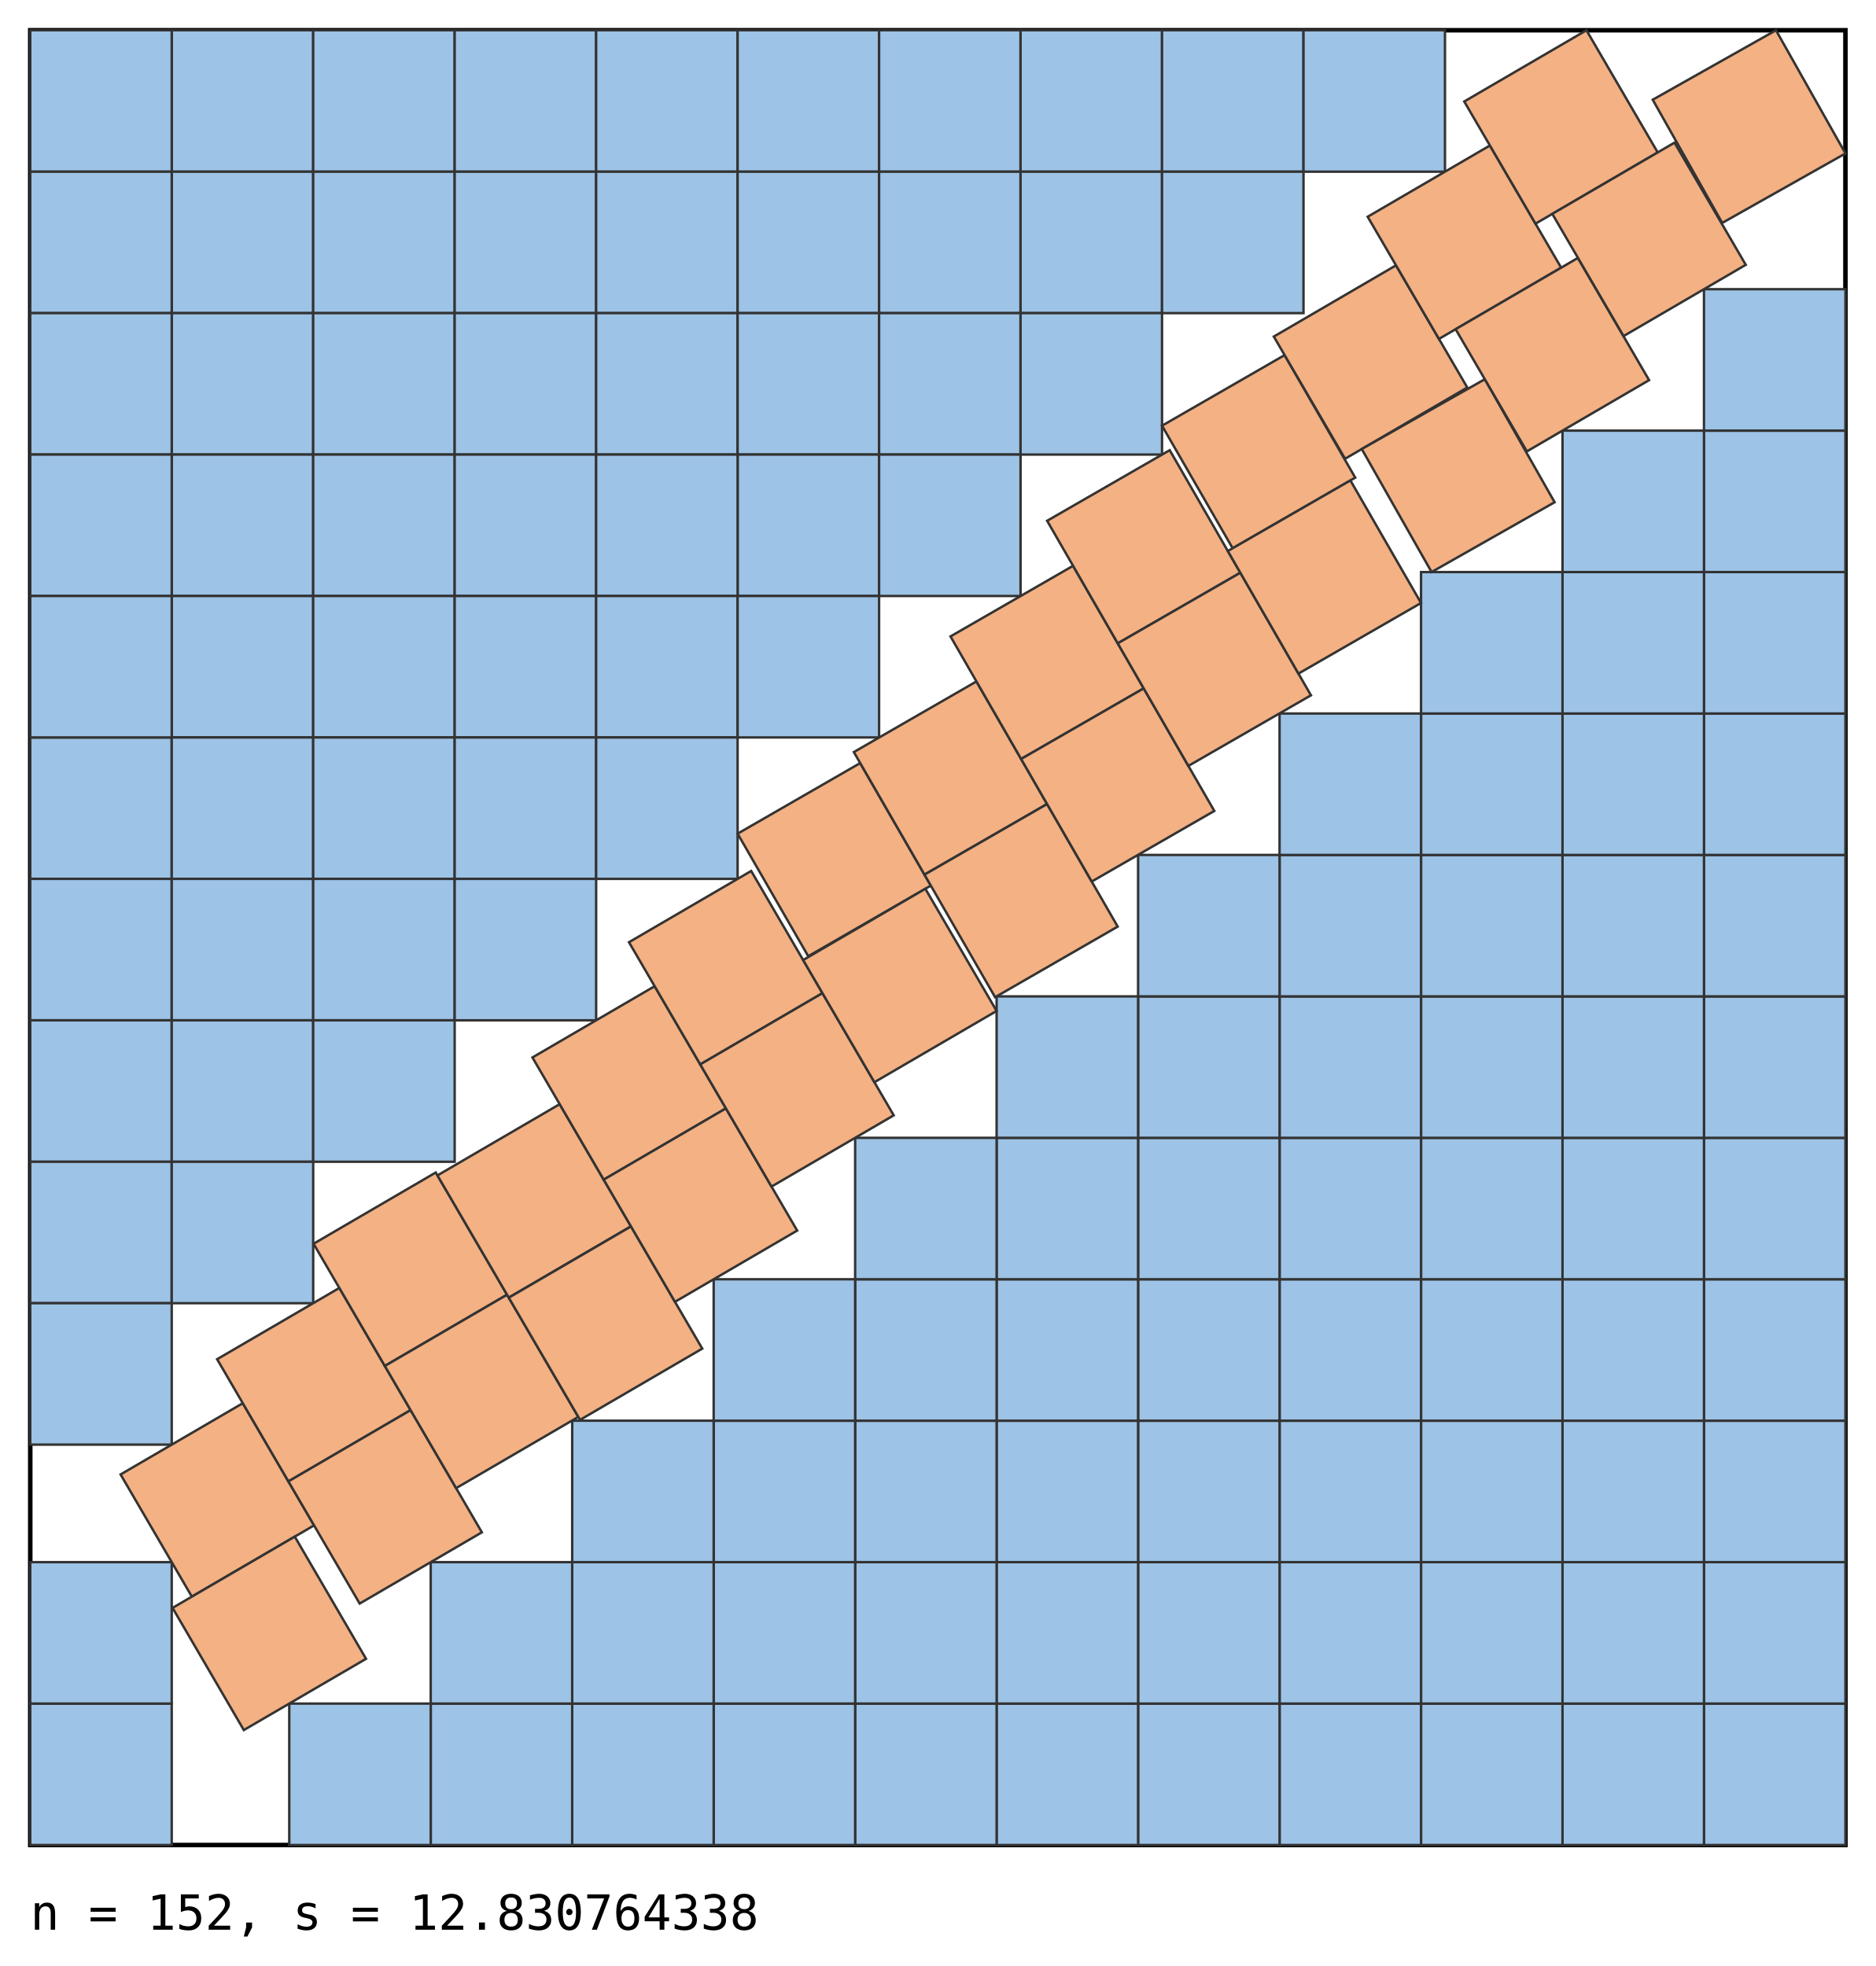
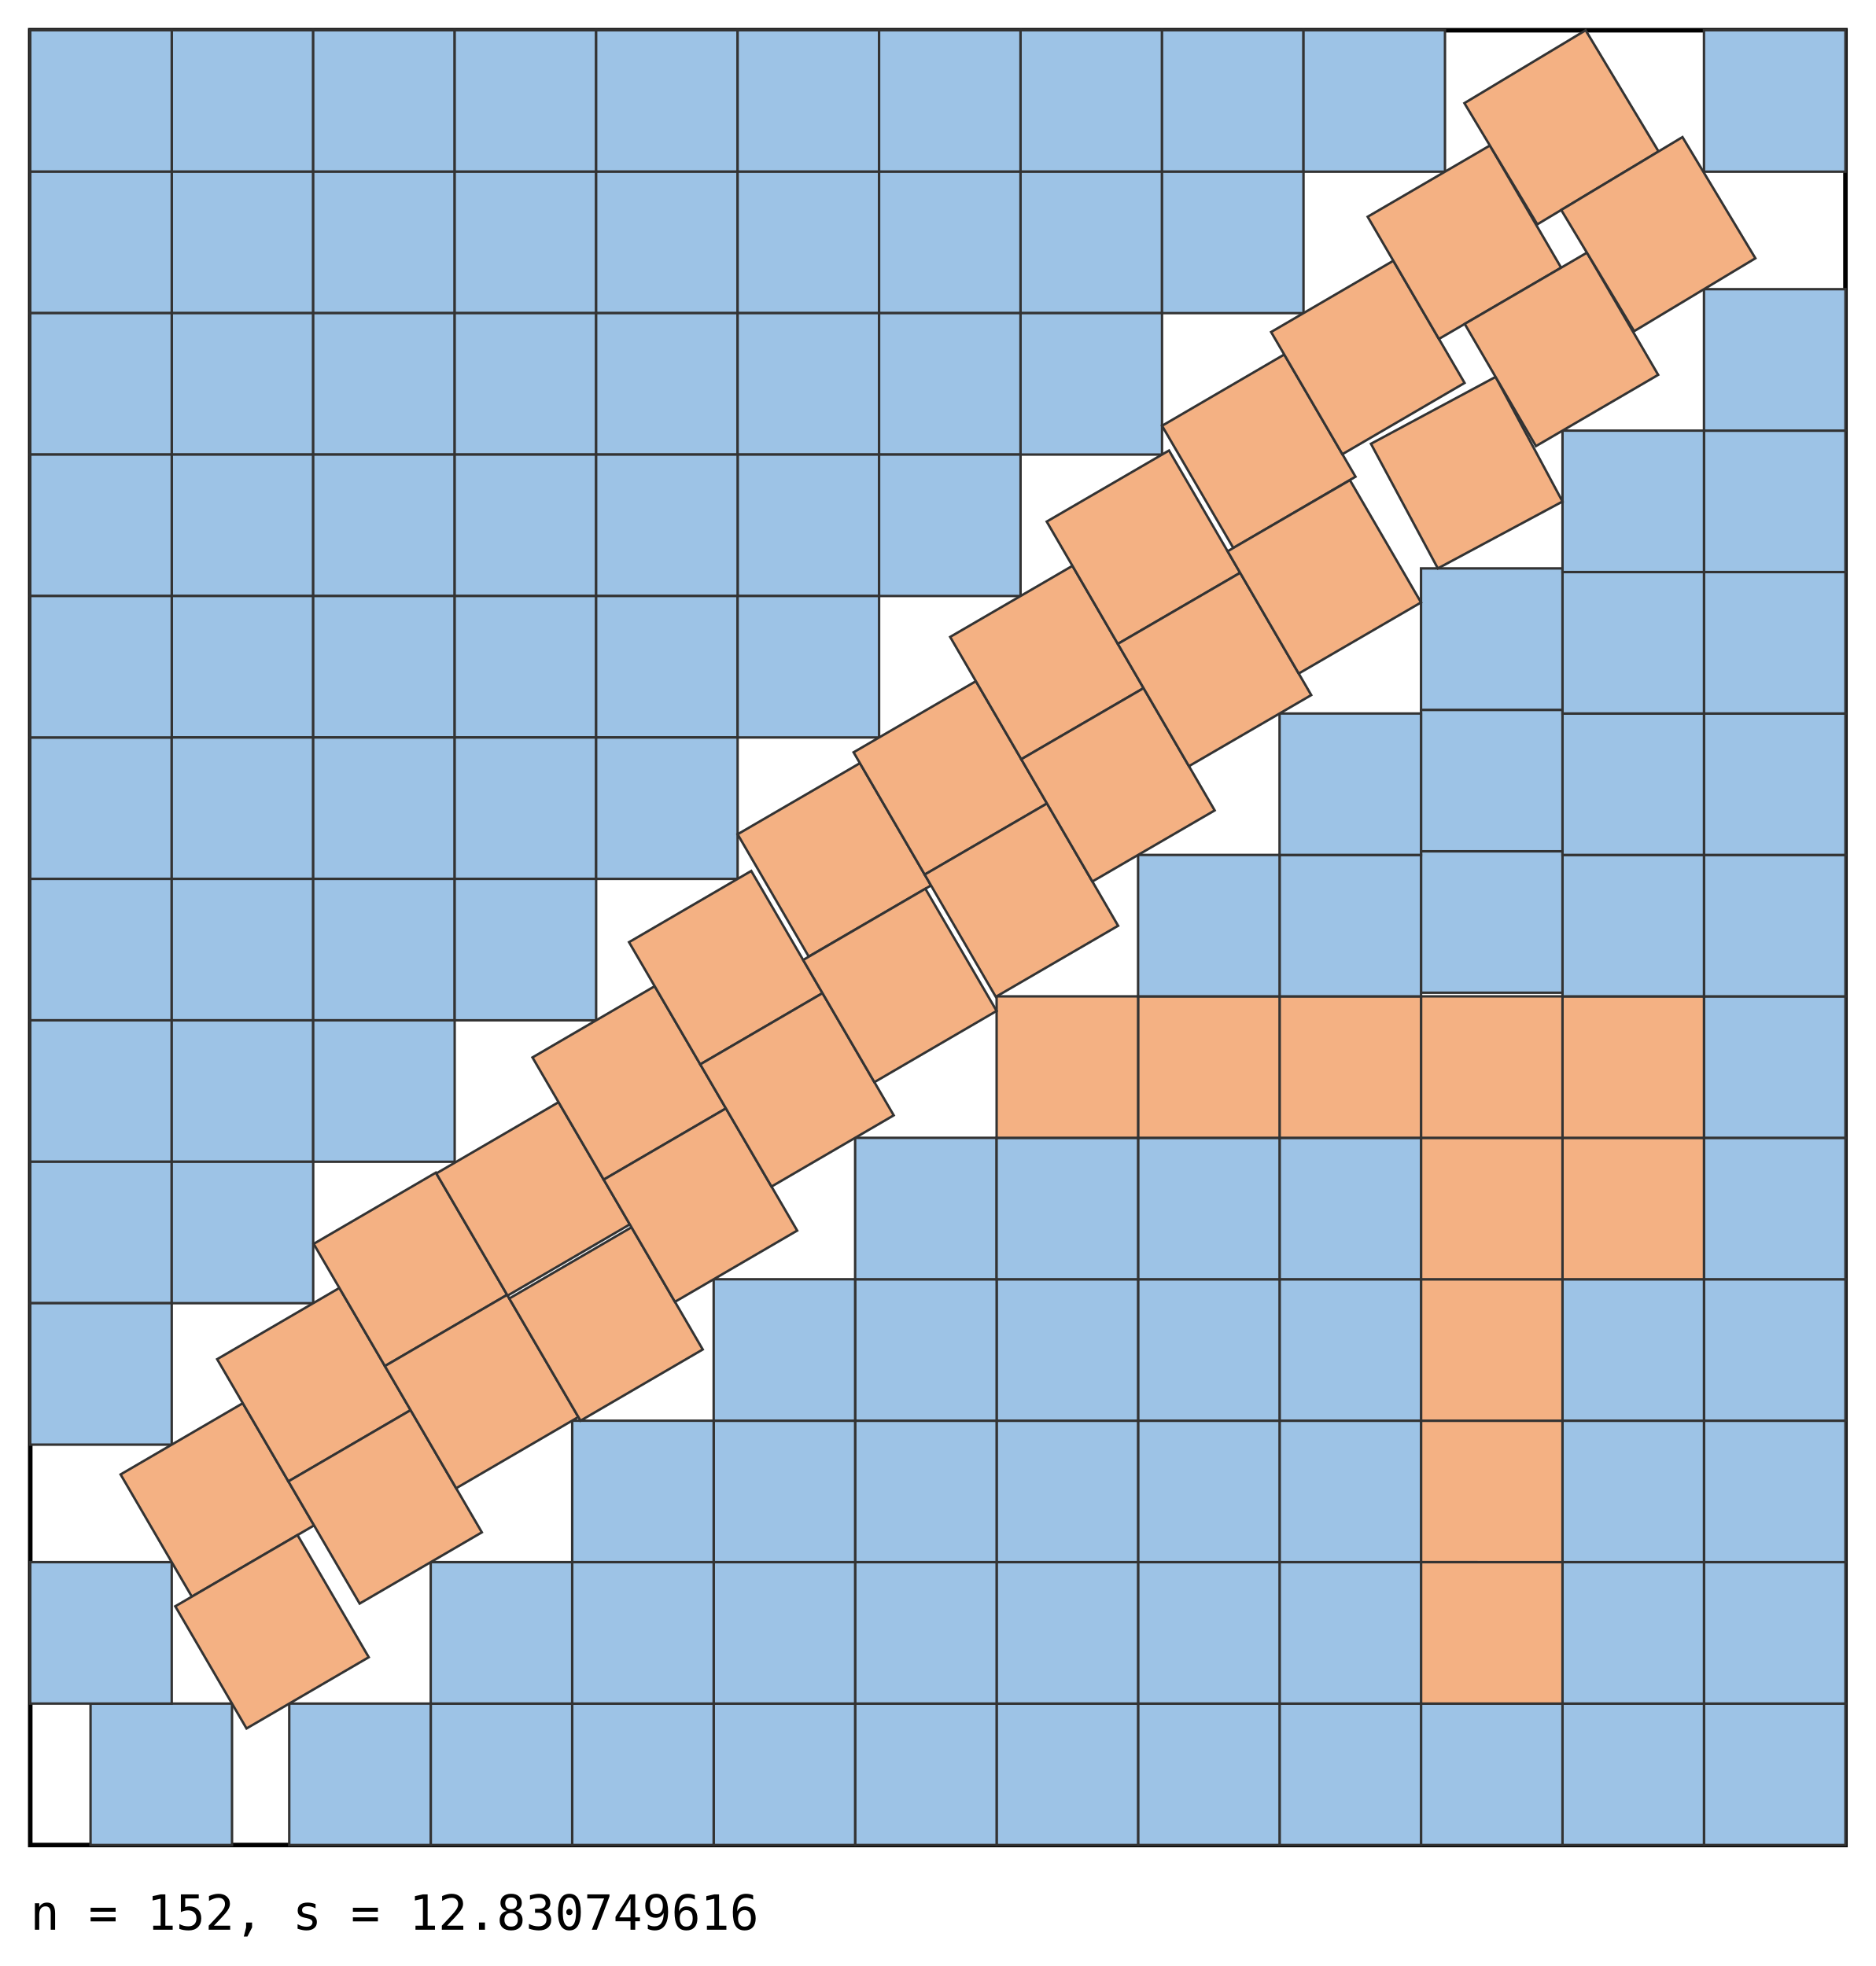
<svg xmlns="http://www.w3.org/2000/svg" width="620" height="650" viewBox="-10 -10 620 650">
  <rect x="0" y="0" width="600" height="600" fill="none" stroke="black" stroke-width="1.5" />
  <polygon points="0.000,280.576 46.763,280.576 46.763,233.813 0.000,233.813" fill="#9dc3e6" stroke="#333" stroke-width="0.8" />
  <polygon points="46.763,46.763 93.525,46.763 93.525,0.000 46.763,0.000" fill="#9dc3e6" stroke="#333" stroke-width="0.8" />
  <polygon points="93.525,46.763 140.288,46.763 140.288,0.000 93.525,0.000" fill="#9dc3e6" stroke="#333" stroke-width="0.8" />
-   <polygon points="140.288,46.763 187.050,46.763 187.050,0.000 140.288,0.000" fill="#9dc3e6" stroke="#333" stroke-width="0.8" />
-   <polygon points="187.050,46.763 233.813,46.763 233.813,0.000 187.050,0.000" fill="#9dc3e6" stroke="#333" stroke-width="0.8" />
+   <polygon points="140.288,46.763 187.051,46.763 187.051,0.000 140.288,0.000" fill="#9dc3e6" stroke="#333" stroke-width="0.8" />
+   <polygon points="187.051,46.763 233.813,46.763 233.813,0.000 187.051,0.000" fill="#9dc3e6" stroke="#333" stroke-width="0.8" />
  <polygon points="233.813,46.763 280.576,46.763 280.576,0.000 233.813,0.000" fill="#9dc3e6" stroke="#333" stroke-width="0.8" />
-   <polygon points="280.576,46.763 327.338,46.763 327.338,0.000 280.576,0.000" fill="#9dc3e6" stroke="#333" stroke-width="0.8" />
-   <polygon points="327.338,46.763 374.101,46.763 374.101,0.000 327.338,0.000" fill="#9dc3e6" stroke="#333" stroke-width="0.8" />
-   <polygon points="374.101,46.763 420.863,46.763 420.863,0.000 374.101,0.000" fill="#9dc3e6" stroke="#333" stroke-width="0.8" />
-   <polygon points="420.863,46.763 467.626,46.763 467.626,0.000 420.863,0.000" fill="#9dc3e6" stroke="#333" stroke-width="0.8" />
+   <polygon points="280.576,46.763 327.339,46.763 327.339,0.000 280.576,0.000" fill="#9dc3e6" stroke="#333" stroke-width="0.8" />
+   <polygon points="327.339,46.763 374.101,46.763 374.101,0.000 327.339,0.000" fill="#9dc3e6" stroke="#333" stroke-width="0.8" />
+   <polygon points="374.101,46.763 420.864,46.763 420.864,0.000 374.101,0.000" fill="#9dc3e6" stroke="#333" stroke-width="0.8" />
+   <polygon points="420.864,46.763 467.627,46.763 467.627,0.000 420.864,0.000" fill="#9dc3e6" stroke="#333" stroke-width="0.8" />
  <polygon points="0.000,46.763 46.763,46.763 46.763,0.000 0.000,0.000" fill="#9dc3e6" stroke="#333" stroke-width="0.8" />
  <polygon points="46.763,93.525 93.525,93.525 93.525,46.763 46.763,46.763" fill="#9dc3e6" stroke="#333" stroke-width="0.8" />
  <polygon points="93.525,93.525 140.288,93.525 140.288,46.763 93.525,46.763" fill="#9dc3e6" stroke="#333" stroke-width="0.8" />
-   <polygon points="140.288,93.525 187.050,93.525 187.050,46.763 140.288,46.763" fill="#9dc3e6" stroke="#333" stroke-width="0.8" />
-   <polygon points="187.050,93.525 233.813,93.525 233.813,46.763 187.050,46.763" fill="#9dc3e6" stroke="#333" stroke-width="0.8" />
+   <polygon points="140.288,93.525 187.051,93.525 187.051,46.763 140.288,46.763" fill="#9dc3e6" stroke="#333" stroke-width="0.8" />
+   <polygon points="187.051,93.525 233.813,93.525 233.813,46.763 187.051,46.763" fill="#9dc3e6" stroke="#333" stroke-width="0.8" />
  <polygon points="233.813,93.525 280.576,93.525 280.576,46.763 233.813,46.763" fill="#9dc3e6" stroke="#333" stroke-width="0.8" />
-   <polygon points="280.576,93.525 327.338,93.525 327.338,46.763 280.576,46.763" fill="#9dc3e6" stroke="#333" stroke-width="0.8" />
-   <polygon points="327.338,93.525 374.101,93.525 374.101,46.763 327.338,46.763" fill="#9dc3e6" stroke="#333" stroke-width="0.8" />
-   <polygon points="374.101,93.525 420.863,93.525 420.863,46.763 374.101,46.763" fill="#9dc3e6" stroke="#333" stroke-width="0.8" />
+   <polygon points="280.576,93.525 327.339,93.525 327.339,46.763 280.576,46.763" fill="#9dc3e6" stroke="#333" stroke-width="0.8" />
+   <polygon points="327.339,93.525 374.101,93.525 374.101,46.763 327.339,46.763" fill="#9dc3e6" stroke="#333" stroke-width="0.8" />
+   <polygon points="374.101,93.525 420.864,93.525 420.864,46.763 374.101,46.763" fill="#9dc3e6" stroke="#333" stroke-width="0.8" />
  <polygon points="0.000,93.525 46.763,93.525 46.763,46.763 0.000,46.763" fill="#9dc3e6" stroke="#333" stroke-width="0.8" />
  <polygon points="46.763,140.288 93.525,140.288 93.525,93.525 46.763,93.525" fill="#9dc3e6" stroke="#333" stroke-width="0.8" />
  <polygon points="93.525,140.288 140.288,140.288 140.288,93.525 93.525,93.525" fill="#9dc3e6" stroke="#333" stroke-width="0.8" />
-   <polygon points="140.288,140.288 187.050,140.288 187.050,93.525 140.288,93.525" fill="#9dc3e6" stroke="#333" stroke-width="0.8" />
-   <polygon points="187.050,140.288 233.813,140.288 233.813,93.525 187.050,93.525" fill="#9dc3e6" stroke="#333" stroke-width="0.8" />
+   <polygon points="140.288,140.288 187.051,140.288 187.051,93.525 140.288,93.525" fill="#9dc3e6" stroke="#333" stroke-width="0.8" />
+   <polygon points="187.051,140.288 233.813,140.288 233.813,93.525 187.051,93.525" fill="#9dc3e6" stroke="#333" stroke-width="0.8" />
  <polygon points="233.813,140.288 280.576,140.288 280.576,93.525 233.813,93.525" fill="#9dc3e6" stroke="#333" stroke-width="0.8" />
-   <polygon points="280.576,140.288 327.338,140.288 327.338,93.525 280.576,93.525" fill="#9dc3e6" stroke="#333" stroke-width="0.8" />
-   <polygon points="327.338,140.288 374.101,140.288 374.101,93.525 327.338,93.525" fill="#9dc3e6" stroke="#333" stroke-width="0.8" />
-   <polygon points="233.813,187.050 280.576,187.050 280.576,140.288 233.813,140.288" fill="#9dc3e6" stroke="#333" stroke-width="0.8" />
+   <polygon points="280.576,140.288 327.339,140.288 327.339,93.525 280.576,93.525" fill="#9dc3e6" stroke="#333" stroke-width="0.8" />
+   <polygon points="327.339,140.288 374.101,140.288 374.101,93.525 327.339,93.525" fill="#9dc3e6" stroke="#333" stroke-width="0.8" />
+   <polygon points="233.813,187.051 280.576,187.051 280.576,140.288 233.813,140.288" fill="#9dc3e6" stroke="#333" stroke-width="0.8" />
  <polygon points="0.000,140.288 46.763,140.288 46.763,93.525 0.000,93.525" fill="#9dc3e6" stroke="#333" stroke-width="0.8" />
-   <polygon points="46.763,187.050 93.525,187.050 93.525,140.288 46.763,140.288" fill="#9dc3e6" stroke="#333" stroke-width="0.8" />
-   <polygon points="93.525,187.050 140.288,187.050 140.288,140.288 93.525,140.288" fill="#9dc3e6" stroke="#333" stroke-width="0.8" />
-   <polygon points="140.288,187.050 187.050,187.050 187.050,140.288 140.288,140.288" fill="#9dc3e6" stroke="#333" stroke-width="0.8" />
-   <polygon points="187.050,187.050 233.813,187.050 233.813,140.288 187.050,140.288" fill="#9dc3e6" stroke="#333" stroke-width="0.8" />
-   <polygon points="280.576,187.050 327.338,187.050 327.338,140.288 280.576,140.288" fill="#9dc3e6" stroke="#333" stroke-width="0.8" />
-   <polygon points="0.000,187.050 46.763,187.050 46.763,140.288 0.000,140.288" fill="#9dc3e6" stroke="#333" stroke-width="0.8" />
-   <polygon points="46.763,233.813 93.525,233.813 93.525,187.050 46.763,187.050" fill="#9dc3e6" stroke="#333" stroke-width="0.8" />
-   <polygon points="93.525,233.813 140.288,233.813 140.288,187.050 93.525,187.050" fill="#9dc3e6" stroke="#333" stroke-width="0.8" />
-   <polygon points="140.288,233.813 187.050,233.813 187.050,187.050 140.288,187.050" fill="#9dc3e6" stroke="#333" stroke-width="0.8" />
-   <polygon points="187.050,233.813 233.813,233.813 233.813,187.050 187.050,187.050" fill="#9dc3e6" stroke="#333" stroke-width="0.8" />
-   <polygon points="233.813,233.813 280.576,233.813 280.576,187.050 233.813,187.050" fill="#9dc3e6" stroke="#333" stroke-width="0.8" />
-   <polygon points="0.000,233.813 46.763,233.813 46.763,187.050 0.000,187.050" fill="#9dc3e6" stroke="#333" stroke-width="0.8" />
+   <polygon points="46.763,187.051 93.525,187.051 93.525,140.288 46.763,140.288" fill="#9dc3e6" stroke="#333" stroke-width="0.8" />
+   <polygon points="93.525,187.051 140.288,187.051 140.288,140.288 93.525,140.288" fill="#9dc3e6" stroke="#333" stroke-width="0.8" />
+   <polygon points="140.288,187.051 187.051,187.051 187.051,140.288 140.288,140.288" fill="#9dc3e6" stroke="#333" stroke-width="0.8" />
+   <polygon points="187.051,187.051 233.813,187.051 233.813,140.288 187.051,140.288" fill="#9dc3e6" stroke="#333" stroke-width="0.8" />
+   <polygon points="280.576,187.051 327.339,187.051 327.339,140.288 280.576,140.288" fill="#9dc3e6" stroke="#333" stroke-width="0.8" />
+   <polygon points="0.000,187.051 46.763,187.051 46.763,140.288 0.000,140.288" fill="#9dc3e6" stroke="#333" stroke-width="0.8" />
+   <polygon points="46.763,233.813 93.525,233.813 93.525,187.051 46.763,187.051" fill="#9dc3e6" stroke="#333" stroke-width="0.8" />
+   <polygon points="93.525,233.813 140.288,233.813 140.288,187.051 93.525,187.051" fill="#9dc3e6" stroke="#333" stroke-width="0.8" />
+   <polygon points="140.288,233.813 187.051,233.813 187.051,187.051 140.288,187.051" fill="#9dc3e6" stroke="#333" stroke-width="0.8" />
+   <polygon points="187.051,233.813 233.813,233.813 233.813,187.051 187.051,187.051" fill="#9dc3e6" stroke="#333" stroke-width="0.8" />
+   <polygon points="233.813,233.813 280.576,233.813 280.576,187.051 233.813,187.051" fill="#9dc3e6" stroke="#333" stroke-width="0.8" />
+   <polygon points="0.000,233.813 46.763,233.813 46.763,187.051 0.000,187.051" fill="#9dc3e6" stroke="#333" stroke-width="0.8" />
  <polygon points="46.763,280.576 93.525,280.576 93.525,233.813 46.763,233.813" fill="#9dc3e6" stroke="#333" stroke-width="0.8" />
  <polygon points="93.525,280.576 140.288,280.576 140.288,233.813 93.525,233.813" fill="#9dc3e6" stroke="#333" stroke-width="0.8" />
-   <polygon points="140.288,280.576 187.050,280.576 187.050,233.813 140.288,233.813" fill="#9dc3e6" stroke="#333" stroke-width="0.8" />
-   <polygon points="187.050,280.576 233.813,280.576 233.813,233.813 187.050,233.813" fill="#9dc3e6" stroke="#333" stroke-width="0.8" />
-   <polygon points="0.000,327.338 46.763,327.338 46.763,280.576 0.000,280.576" fill="#9dc3e6" stroke="#333" stroke-width="0.8" />
-   <polygon points="46.763,327.338 93.525,327.338 93.525,280.576 46.763,280.576" fill="#9dc3e6" stroke="#333" stroke-width="0.8" />
-   <polygon points="93.525,327.338 140.288,327.338 140.288,280.576 93.525,280.576" fill="#9dc3e6" stroke="#333" stroke-width="0.8" />
-   <polygon points="140.288,327.338 187.050,327.338 187.050,280.576 140.288,280.576" fill="#9dc3e6" stroke="#333" stroke-width="0.8" />
-   <polygon points="0.000,374.101 46.763,374.101 46.763,327.338 0.000,327.338" fill="#9dc3e6" stroke="#333" stroke-width="0.8" />
-   <polygon points="46.763,374.101 93.525,374.101 93.525,327.338 46.763,327.338" fill="#9dc3e6" stroke="#333" stroke-width="0.8" />
-   <polygon points="93.525,374.101 140.288,374.101 140.288,327.338 93.525,327.338" fill="#9dc3e6" stroke="#333" stroke-width="0.8" />
-   <polygon points="0.000,420.863 46.763,420.863 46.763,374.101 0.000,374.101" fill="#9dc3e6" stroke="#333" stroke-width="0.8" />
-   <polygon points="46.763,420.863 93.525,420.863 93.525,374.101 46.763,374.101" fill="#9dc3e6" stroke="#333" stroke-width="0.8" />
-   <polygon points="0.000,467.626 46.763,467.626 46.763,420.863 0.000,420.863" fill="#9dc3e6" stroke="#333" stroke-width="0.8" />
+   <polygon points="140.288,280.576 187.051,280.576 187.051,233.813 140.288,233.813" fill="#9dc3e6" stroke="#333" stroke-width="0.8" />
+   <polygon points="187.051,280.576 233.813,280.576 233.813,233.813 187.051,233.813" fill="#9dc3e6" stroke="#333" stroke-width="0.8" />
+   <polygon points="0.000,327.339 46.763,327.339 46.763,280.576 0.000,280.576" fill="#9dc3e6" stroke="#333" stroke-width="0.8" />
+   <polygon points="46.763,327.339 93.525,327.339 93.525,280.576 46.763,280.576" fill="#9dc3e6" stroke="#333" stroke-width="0.8" />
+   <polygon points="93.525,327.339 140.288,327.339 140.288,280.576 93.525,280.576" fill="#9dc3e6" stroke="#333" stroke-width="0.8" />
+   <polygon points="140.288,327.339 187.051,327.339 187.051,280.576 140.288,280.576" fill="#9dc3e6" stroke="#333" stroke-width="0.8" />
+   <polygon points="0.000,374.101 46.763,374.101 46.763,327.339 0.000,327.339" fill="#9dc3e6" stroke="#333" stroke-width="0.8" />
+   <polygon points="46.763,374.101 93.525,374.101 93.525,327.339 46.763,327.339" fill="#9dc3e6" stroke="#333" stroke-width="0.8" />
+   <polygon points="93.525,374.101 140.288,374.101 140.288,327.339 93.525,327.339" fill="#9dc3e6" stroke="#333" stroke-width="0.8" />
+   <polygon points="0.000,420.864 46.763,420.864 46.763,374.101 0.000,374.101" fill="#9dc3e6" stroke="#333" stroke-width="0.8" />
+   <polygon points="46.763,420.864 93.525,420.864 93.525,374.101 46.763,374.101" fill="#9dc3e6" stroke="#333" stroke-width="0.8" />
+   <polygon points="0.000,467.627 46.763,467.627 46.763,420.864 0.000,420.864" fill="#9dc3e6" stroke="#333" stroke-width="0.8" />
  <polygon points="553.237,600.000 600.000,600.000 600.000,553.237 553.237,553.237" fill="#9dc3e6" stroke="#333" stroke-width="0.8" />
  <polygon points="506.475,600.000 553.237,600.000 553.237,553.237 506.475,553.237" fill="#9dc3e6" stroke="#333" stroke-width="0.8" />
-   <polygon points="459.712,600.000 506.475,600.000 506.475,553.237 459.712,553.237" fill="#9dc3e6" stroke="#333" stroke-width="0.8" />
-   <polygon points="412.950,600.000 459.712,600.000 459.712,553.237 412.950,553.237" fill="#9dc3e6" stroke="#333" stroke-width="0.8" />
-   <polygon points="366.187,600.000 412.950,600.000 412.950,553.237 366.187,553.237" fill="#9dc3e6" stroke="#333" stroke-width="0.8" />
-   <polygon points="319.424,600.000 366.187,600.000 366.187,553.237 319.424,553.237" fill="#9dc3e6" stroke="#333" stroke-width="0.8" />
-   <polygon points="272.662,600.000 319.424,600.000 319.424,553.237 272.662,553.237" fill="#9dc3e6" stroke="#333" stroke-width="0.8" />
-   <polygon points="225.899,600.000 272.662,600.000 272.662,553.237 225.899,553.237" fill="#9dc3e6" stroke="#333" stroke-width="0.8" />
-   <polygon points="179.137,600.000 225.899,600.000 225.899,553.237 179.137,553.237" fill="#9dc3e6" stroke="#333" stroke-width="0.8" />
-   <polygon points="132.374,600.000 179.137,600.000 179.137,553.237 132.374,553.237" fill="#9dc3e6" stroke="#333" stroke-width="0.8" />
-   <polygon points="85.611,600.000 132.374,600.000 132.374,553.237 85.611,553.237" fill="#9dc3e6" stroke="#333" stroke-width="0.8" />
+   <polygon points="459.711,600.000 506.474,600.000 506.474,553.237 459.711,553.237" fill="#9dc3e6" stroke="#333" stroke-width="0.8" />
+   <polygon points="412.948,600.000 459.711,600.000 459.711,553.237 412.948,553.237" fill="#9dc3e6" stroke="#333" stroke-width="0.8" />
+   <polygon points="366.186,600.000 412.948,600.000 412.948,553.237 366.186,553.237" fill="#9dc3e6" stroke="#333" stroke-width="0.8" />
+   <polygon points="319.423,600.000 366.186,600.000 366.186,553.237 319.423,553.237" fill="#9dc3e6" stroke="#333" stroke-width="0.8" />
+   <polygon points="272.660,600.000 319.423,600.000 319.423,553.237 272.660,553.237" fill="#9dc3e6" stroke="#333" stroke-width="0.8" />
+   <polygon points="225.898,600.000 272.660,600.000 272.660,553.237 225.898,553.237" fill="#9dc3e6" stroke="#333" stroke-width="0.8" />
+   <polygon points="179.135,600.000 225.898,600.000 225.898,553.237 179.135,553.237" fill="#9dc3e6" stroke="#333" stroke-width="0.8" />
+   <polygon points="132.372,600.000 179.135,600.000 179.135,553.237 132.372,553.237" fill="#9dc3e6" stroke="#333" stroke-width="0.8" />
+   <polygon points="85.610,600.000 132.372,600.000 132.372,553.237 85.610,553.237" fill="#9dc3e6" stroke="#333" stroke-width="0.8" />
  <polygon points="553.237,553.237 600.000,553.237 600.000,506.475 553.237,506.475" fill="#9dc3e6" stroke="#333" stroke-width="0.8" />
  <polygon points="506.475,553.237 553.237,553.237 553.237,506.475 506.475,506.475" fill="#9dc3e6" stroke="#333" stroke-width="0.8" />
-   <polygon points="459.712,553.237 506.475,553.237 506.475,506.475 459.712,506.475" fill="#9dc3e6" stroke="#333" stroke-width="0.8" />
-   <polygon points="412.950,553.237 459.712,553.237 459.712,506.475 412.950,506.475" fill="#9dc3e6" stroke="#333" stroke-width="0.8" />
-   <polygon points="366.187,553.237 412.950,553.237 412.950,506.475 366.187,506.475" fill="#9dc3e6" stroke="#333" stroke-width="0.8" />
-   <polygon points="319.424,553.237 366.187,553.237 366.187,506.475 319.424,506.475" fill="#9dc3e6" stroke="#333" stroke-width="0.8" />
-   <polygon points="272.662,553.237 319.424,553.237 319.424,506.475 272.662,506.475" fill="#9dc3e6" stroke="#333" stroke-width="0.8" />
-   <polygon points="225.899,553.237 272.662,553.237 272.662,506.475 225.899,506.475" fill="#9dc3e6" stroke="#333" stroke-width="0.8" />
-   <polygon points="179.137,553.237 225.899,553.237 225.899,506.475 179.137,506.475" fill="#9dc3e6" stroke="#333" stroke-width="0.8" />
-   <polygon points="132.374,553.237 179.137,553.237 179.137,506.475 132.374,506.475" fill="#9dc3e6" stroke="#333" stroke-width="0.8" />
+   <polygon points="459.711,553.237 506.474,553.237 506.474,506.475 459.711,506.475" fill="#f4b183" stroke="#333" stroke-width="0.8" />
+   <polygon points="412.949,553.237 459.711,553.237 459.711,506.475 412.949,506.475" fill="#9dc3e6" stroke="#333" stroke-width="0.8" />
+   <polygon points="366.186,553.237 412.949,553.237 412.949,506.475 366.186,506.475" fill="#9dc3e6" stroke="#333" stroke-width="0.8" />
+   <polygon points="319.423,553.237 366.186,553.237 366.186,506.475 319.423,506.475" fill="#9dc3e6" stroke="#333" stroke-width="0.8" />
+   <polygon points="272.661,553.237 319.423,553.237 319.423,506.475 272.661,506.475" fill="#9dc3e6" stroke="#333" stroke-width="0.8" />
+   <polygon points="225.898,553.237 272.661,553.237 272.661,506.475 225.898,506.475" fill="#9dc3e6" stroke="#333" stroke-width="0.8" />
+   <polygon points="179.135,553.237 225.898,553.237 225.898,506.475 179.135,506.475" fill="#9dc3e6" stroke="#333" stroke-width="0.8" />
+   <polygon points="132.373,553.237 179.135,553.237 179.135,506.475 132.373,506.475" fill="#9dc3e6" stroke="#333" stroke-width="0.8" />
  <polygon points="553.237,506.475 600.000,506.475 600.000,459.712 553.237,459.712" fill="#9dc3e6" stroke="#333" stroke-width="0.8" />
  <polygon points="506.475,506.475 553.237,506.475 553.237,459.712 506.475,459.712" fill="#9dc3e6" stroke="#333" stroke-width="0.8" />
-   <polygon points="459.712,506.475 506.475,506.475 506.475,459.712 459.712,459.712" fill="#9dc3e6" stroke="#333" stroke-width="0.8" />
-   <polygon points="412.950,506.475 459.712,506.475 459.712,459.712 412.950,459.712" fill="#9dc3e6" stroke="#333" stroke-width="0.8" />
-   <polygon points="366.187,506.475 412.950,506.475 412.950,459.712 366.187,459.712" fill="#9dc3e6" stroke="#333" stroke-width="0.8" />
-   <polygon points="319.424,506.475 366.187,506.475 366.187,459.712 319.424,459.712" fill="#9dc3e6" stroke="#333" stroke-width="0.8" />
-   <polygon points="272.662,506.475 319.424,506.475 319.424,459.712 272.662,459.712" fill="#9dc3e6" stroke="#333" stroke-width="0.8" />
-   <polygon points="225.899,506.475 272.662,506.475 272.662,459.712 225.899,459.712" fill="#9dc3e6" stroke="#333" stroke-width="0.8" />
-   <polygon points="179.137,506.475 225.899,506.475 225.899,459.712 179.137,459.712" fill="#9dc3e6" stroke="#333" stroke-width="0.8" />
-   <polygon points="553.237,459.712 600.000,459.712 600.000,412.950 553.237,412.950" fill="#9dc3e6" stroke="#333" stroke-width="0.8" />
-   <polygon points="506.475,459.712 553.237,459.712 553.237,412.950 506.475,412.950" fill="#9dc3e6" stroke="#333" stroke-width="0.8" />
-   <polygon points="459.712,459.712 506.475,459.712 506.475,412.950 459.712,412.950" fill="#9dc3e6" stroke="#333" stroke-width="0.8" />
-   <polygon points="412.950,459.712 459.712,459.712 459.712,412.950 412.950,412.950" fill="#9dc3e6" stroke="#333" stroke-width="0.8" />
-   <polygon points="366.187,459.712 412.950,459.712 412.950,412.950 366.187,412.950" fill="#9dc3e6" stroke="#333" stroke-width="0.8" />
-   <polygon points="319.424,459.712 366.187,459.712 366.187,412.950 319.424,412.950" fill="#9dc3e6" stroke="#333" stroke-width="0.8" />
-   <polygon points="272.662,459.712 319.424,459.712 319.424,412.950 272.662,412.950" fill="#9dc3e6" stroke="#333" stroke-width="0.8" />
-   <polygon points="225.899,459.712 272.662,459.712 272.662,412.950 225.899,412.950" fill="#9dc3e6" stroke="#333" stroke-width="0.8" />
-   <polygon points="553.237,412.950 600.000,412.950 600.000,366.187 553.237,366.187" fill="#9dc3e6" stroke="#333" stroke-width="0.8" />
-   <polygon points="506.475,412.950 553.237,412.950 553.237,366.187 506.475,366.187" fill="#9dc3e6" stroke="#333" stroke-width="0.8" />
-   <polygon points="459.712,412.950 506.475,412.950 506.475,366.187 459.712,366.187" fill="#9dc3e6" stroke="#333" stroke-width="0.8" />
-   <polygon points="412.950,412.950 459.712,412.950 459.712,366.187 412.950,366.187" fill="#9dc3e6" stroke="#333" stroke-width="0.8" />
-   <polygon points="366.187,412.950 412.950,412.950 412.950,366.187 366.187,366.187" fill="#9dc3e6" stroke="#333" stroke-width="0.8" />
-   <polygon points="319.424,412.950 366.187,412.950 366.187,366.187 319.424,366.187" fill="#9dc3e6" stroke="#333" stroke-width="0.8" />
-   <polygon points="272.662,412.950 319.424,412.950 319.424,366.187 272.662,366.187" fill="#9dc3e6" stroke="#333" stroke-width="0.8" />
+   <polygon points="459.712,506.474 506.474,506.475 506.475,459.712 459.712,459.712" fill="#f4b183" stroke="#333" stroke-width="0.8" />
+   <polygon points="412.949,506.475 459.711,506.475 459.711,459.712 412.949,459.712" fill="#9dc3e6" stroke="#333" stroke-width="0.8" />
+   <polygon points="366.186,506.475 412.949,506.475 412.949,459.712 366.186,459.712" fill="#9dc3e6" stroke="#333" stroke-width="0.8" />
+   <polygon points="319.423,506.475 366.186,506.475 366.186,459.712 319.423,459.712" fill="#9dc3e6" stroke="#333" stroke-width="0.8" />
+   <polygon points="272.661,506.475 319.423,506.475 319.423,459.712 272.661,459.712" fill="#9dc3e6" stroke="#333" stroke-width="0.8" />
+   <polygon points="225.898,506.475 272.661,506.475 272.661,459.712 225.898,459.712" fill="#9dc3e6" stroke="#333" stroke-width="0.8" />
+   <polygon points="179.135,506.475 225.898,506.475 225.898,459.712 179.135,459.712" fill="#9dc3e6" stroke="#333" stroke-width="0.8" />
+   <polygon points="553.237,459.712 600.000,459.712 600.000,412.949 553.237,412.949" fill="#9dc3e6" stroke="#333" stroke-width="0.8" />
+   <polygon points="506.475,459.712 553.237,459.712 553.237,412.949 506.475,412.949" fill="#9dc3e6" stroke="#333" stroke-width="0.8" />
+   <polygon points="459.712,459.712 506.474,459.712 506.475,412.949 459.712,412.949" fill="#f4b183" stroke="#333" stroke-width="0.8" />
+   <polygon points="412.949,459.710 459.712,459.710 459.712,412.948 412.949,412.948" fill="#9dc3e6" stroke="#333" stroke-width="0.8" />
+   <polygon points="366.186,459.712 412.949,459.712 412.949,412.949 366.186,412.949" fill="#9dc3e6" stroke="#333" stroke-width="0.8" />
+   <polygon points="319.424,459.712 366.186,459.712 366.186,412.949 319.424,412.949" fill="#9dc3e6" stroke="#333" stroke-width="0.8" />
+   <polygon points="272.661,459.712 319.424,459.712 319.424,412.949 272.661,412.949" fill="#9dc3e6" stroke="#333" stroke-width="0.8" />
+   <polygon points="225.898,459.712 272.660,459.712 272.660,412.949 225.898,412.949" fill="#9dc3e6" stroke="#333" stroke-width="0.8" />
+   <polygon points="553.237,412.949 600.000,412.949 600.000,366.187 553.237,366.187" fill="#9dc3e6" stroke="#333" stroke-width="0.8" />
+   <polygon points="506.475,412.949 553.237,412.949 553.237,366.187 506.475,366.187" fill="#f4b183" stroke="#333" stroke-width="0.8" />
+   <polygon points="459.712,412.949 506.474,412.949 506.475,366.187 459.712,366.186" fill="#f4b183" stroke="#333" stroke-width="0.8" />
+   <polygon points="412.948,412.948 459.711,412.948 459.711,366.185 412.948,366.185" fill="#9dc3e6" stroke="#333" stroke-width="0.8" />
+   <polygon points="366.186,412.949 412.948,412.949 412.948,366.187 366.186,366.187" fill="#9dc3e6" stroke="#333" stroke-width="0.8" />
+   <polygon points="272.660,412.949 319.423,412.949 319.423,366.187 272.660,366.187" fill="#9dc3e6" stroke="#333" stroke-width="0.8" />
+   <polygon points="319.423,412.949 366.186,412.949 366.186,366.187 319.423,366.187" fill="#9dc3e6" stroke="#333" stroke-width="0.8" />
  <polygon points="553.237,366.187 600.000,366.187 600.000,319.424 553.237,319.424" fill="#9dc3e6" stroke="#333" stroke-width="0.8" />
-   <polygon points="506.475,366.187 553.237,366.187 553.237,319.424 506.475,319.424" fill="#9dc3e6" stroke="#333" stroke-width="0.8" />
-   <polygon points="459.712,366.187 506.475,366.187 506.475,319.424 459.712,319.424" fill="#9dc3e6" stroke="#333" stroke-width="0.8" />
-   <polygon points="412.950,366.187 459.712,366.187 459.712,319.424 412.950,319.424" fill="#9dc3e6" stroke="#333" stroke-width="0.8" />
-   <polygon points="366.187,366.187 412.950,366.187 412.950,319.424 366.187,319.424" fill="#9dc3e6" stroke="#333" stroke-width="0.8" />
-   <polygon points="319.424,366.187 366.187,366.187 366.187,319.424 319.424,319.424" fill="#9dc3e6" stroke="#333" stroke-width="0.8" />
-   <polygon points="553.237,319.424 600.000,319.424 600.000,272.662 553.237,272.662" fill="#9dc3e6" stroke="#333" stroke-width="0.8" />
-   <polygon points="506.475,319.424 553.237,319.424 553.237,272.662 506.475,272.662" fill="#9dc3e6" stroke="#333" stroke-width="0.8" />
-   <polygon points="459.712,319.424 506.475,319.424 506.475,272.662 459.712,272.662" fill="#9dc3e6" stroke="#333" stroke-width="0.8" />
-   <polygon points="412.950,319.424 459.712,319.424 459.712,272.662 412.950,272.662" fill="#9dc3e6" stroke="#333" stroke-width="0.8" />
-   <polygon points="366.187,319.424 412.950,319.424 412.950,272.662 366.187,272.662" fill="#9dc3e6" stroke="#333" stroke-width="0.8" />
-   <polygon points="553.237,272.662 600.000,272.662 600.000,225.899 553.237,225.899" fill="#9dc3e6" stroke="#333" stroke-width="0.8" />
-   <polygon points="506.475,272.662 553.237,272.662 553.237,225.899 506.475,225.899" fill="#9dc3e6" stroke="#333" stroke-width="0.8" />
-   <polygon points="459.712,272.662 506.475,272.662 506.475,225.899 459.712,225.899" fill="#9dc3e6" stroke="#333" stroke-width="0.8" />
-   <polygon points="412.950,272.662 459.712,272.662 459.712,225.899 412.950,225.899" fill="#9dc3e6" stroke="#333" stroke-width="0.8" />
-   <polygon points="553.237,225.899 600.000,225.899 600.000,179.137 553.237,179.137" fill="#9dc3e6" stroke="#333" stroke-width="0.8" />
-   <polygon points="506.475,225.899 553.237,225.899 553.237,179.137 506.475,179.137" fill="#9dc3e6" stroke="#333" stroke-width="0.8" />
-   <polygon points="459.712,225.899 506.475,225.899 506.475,179.137 459.712,179.137" fill="#9dc3e6" stroke="#333" stroke-width="0.8" />
-   <polygon points="553.237,179.137 600.000,179.137 600.000,132.374 553.237,132.374" fill="#9dc3e6" stroke="#333" stroke-width="0.8" />
-   <polygon points="506.475,179.137 553.237,179.137 553.237,132.374 506.475,132.374" fill="#9dc3e6" stroke="#333" stroke-width="0.8" />
-   <polygon points="553.237,132.374 600.000,132.374 600.000,85.611 553.237,85.611" fill="#9dc3e6" stroke="#333" stroke-width="0.8" />
-   <polygon points="559.265,63.701 600.000,40.735 577.034,0.000 536.299,22.966" fill="#f4b183" stroke="#333" stroke-width="0.8" />
-   <polygon points="0.000,600.000 46.763,600.000 46.763,553.237 0.000,553.237" fill="#9dc3e6" stroke="#333" stroke-width="0.8" />
+   <polygon points="506.475,366.187 553.237,366.187 553.237,319.424 506.475,319.424" fill="#f4b183" stroke="#333" stroke-width="0.8" />
+   <polygon points="459.712,366.186 506.474,366.187 506.475,319.424 459.712,319.424" fill="#f4b183" stroke="#333" stroke-width="0.8" />
+   <polygon points="412.949,366.185 459.712,366.185 459.712,319.422 412.949,319.422" fill="#f4b183" stroke="#333" stroke-width="0.8" />
+   <polygon points="366.186,366.185 412.949,366.185 412.949,319.422 366.187,319.422" fill="#f4b183" stroke="#333" stroke-width="0.8" />
+   <polygon points="319.424,366.186 366.186,366.187 366.187,319.424 319.424,319.424" fill="#f4b183" stroke="#333" stroke-width="0.8" />
+   <polygon points="553.237,319.424 600.000,319.424 600.000,272.661 553.237,272.661" fill="#9dc3e6" stroke="#333" stroke-width="0.8" />
+   <polygon points="506.475,319.424 553.237,319.424 553.237,272.661 506.475,272.661" fill="#9dc3e6" stroke="#333" stroke-width="0.8" />
+   <polygon points="459.712,318.215 506.475,318.215 506.475,271.452 459.712,271.452" fill="#9dc3e6" stroke="#333" stroke-width="0.8" />
+   <polygon points="412.949,319.422 459.712,319.422 459.712,272.659 412.949,272.659" fill="#9dc3e6" stroke="#333" stroke-width="0.8" />
+   <polygon points="366.187,319.421 412.949,319.421 412.949,272.659 366.187,272.659" fill="#9dc3e6" stroke="#333" stroke-width="0.8" />
+   <polygon points="553.237,272.661 600.000,272.661 600.000,225.899 553.237,225.899" fill="#9dc3e6" stroke="#333" stroke-width="0.8" />
+   <polygon points="506.475,272.661 553.237,272.661 553.237,225.899 506.475,225.899" fill="#9dc3e6" stroke="#333" stroke-width="0.8" />
+   <polygon points="459.712,271.452 506.475,271.452 506.475,224.690 459.712,224.690" fill="#9dc3e6" stroke="#333" stroke-width="0.8" />
+   <polygon points="412.949,272.659 459.712,272.659 459.712,225.897 412.949,225.897" fill="#9dc3e6" stroke="#333" stroke-width="0.8" />
+   <polygon points="553.237,225.899 600.000,225.899 600.000,179.136 553.237,179.136" fill="#9dc3e6" stroke="#333" stroke-width="0.8" />
+   <polygon points="506.475,225.899 553.237,225.899 553.237,179.136 506.475,179.136" fill="#9dc3e6" stroke="#333" stroke-width="0.8" />
+   <polygon points="459.712,224.690 506.475,224.690 506.475,177.927 459.712,177.927" fill="#9dc3e6" stroke="#333" stroke-width="0.8" />
+   <polygon points="553.237,179.136 600.000,179.136 600.000,132.373 553.237,132.373" fill="#9dc3e6" stroke="#333" stroke-width="0.8" />
+   <polygon points="506.475,179.136 553.237,179.136 553.237,132.373 506.475,132.373" fill="#9dc3e6" stroke="#333" stroke-width="0.8" />
+   <polygon points="553.237,132.373 600.000,132.373 600.000,85.611 553.237,85.611" fill="#9dc3e6" stroke="#333" stroke-width="0.8" />
+   <polygon points="553.237,46.763 600.000,46.763 600.000,0.000 553.237,0.000" fill="#9dc3e6" stroke="#333" stroke-width="0.8" />
+   <polygon points="19.928,600.000 66.691,600.000 66.691,553.237 19.928,553.237" fill="#9dc3e6" stroke="#333" stroke-width="0.8" />
  <polygon points="0.000,553.237 46.763,553.237 46.763,506.475 0.000,506.475" fill="#9dc3e6" stroke="#333" stroke-width="0.8" />
-   <polygon points="53.414,517.880 93.810,494.323 70.252,453.928 29.857,477.485" fill="#f4b183" stroke="#333" stroke-width="0.8" />
-   <polygon points="70.595,561.994 110.991,538.437 87.434,498.041 47.038,521.599" fill="#f4b183" stroke="#333" stroke-width="0.8" />
-   <polygon points="85.327,479.778 125.723,456.220 102.165,415.825 61.770,439.382" fill="#f4b183" stroke="#333" stroke-width="0.8" />
-   <polygon points="108.884,520.173 149.280,496.616 125.723,456.220 85.327,479.778" fill="#f4b183" stroke="#333" stroke-width="0.8" />
-   <polygon points="117.199,441.605 157.595,418.048 134.038,377.652 93.642,401.209" fill="#f4b183" stroke="#333" stroke-width="0.8" />
-   <polygon points="140.763,482.012 181.159,458.455 157.602,418.060 117.206,441.617" fill="#f4b183" stroke="#333" stroke-width="0.8" />
-   <polygon points="158.156,419.009 198.551,395.452 174.994,355.057 134.599,378.614" fill="#f4b183" stroke="#333" stroke-width="0.8" />
-   <polygon points="181.730,459.435 222.126,435.877 198.569,395.482 158.173,419.039" fill="#f4b183" stroke="#333" stroke-width="0.8" />
-   <polygon points="189.549,380.015 229.944,356.457 206.387,316.062 165.992,339.619" fill="#f4b183" stroke="#333" stroke-width="0.8" />
-   <polygon points="213.106,420.410 253.501,396.853 229.944,356.457 189.549,380.015" fill="#f4b183" stroke="#333" stroke-width="0.8" />
-   <polygon points="221.462,341.912 261.857,318.355 238.300,277.959 197.905,301.516" fill="#f4b183" stroke="#333" stroke-width="0.8" />
-   <polygon points="245.019,382.307 285.414,358.750 261.857,318.355 221.462,341.912" fill="#f4b183" stroke="#333" stroke-width="0.8" />
-   <polygon points="257.156,306.148 297.676,282.805 274.333,242.286 233.813,265.629" fill="#f4b183" stroke="#333" stroke-width="0.8" />
-   <polygon points="279.029,347.800 319.424,324.243 295.867,283.847 255.472,307.404" fill="#f4b183" stroke="#333" stroke-width="0.8" />
-   <polygon points="295.578,279.164 336.098,255.821 312.755,215.301 272.235,238.644" fill="#f4b183" stroke="#333" stroke-width="0.8" />
-   <polygon points="318.928,319.695 359.447,296.352 336.104,255.833 295.585,279.176" fill="#f4b183" stroke="#333" stroke-width="0.8" />
-   <polygon points="327.521,240.933 368.040,217.590 344.697,177.070 304.178,200.413" fill="#f4b183" stroke="#333" stroke-width="0.8" />
-   <polygon points="350.864,281.453 391.383,258.110 368.040,217.590 327.521,240.933" fill="#f4b183" stroke="#333" stroke-width="0.8" />
-   <polygon points="359.464,202.703 399.984,179.360 376.641,138.840 336.121,162.183" fill="#f4b183" stroke="#333" stroke-width="0.8" />
-   <polygon points="382.807,243.223 423.327,219.879 399.984,179.360 359.464,202.703" fill="#f4b183" stroke="#333" stroke-width="0.8" />
-   <polygon points="397.444,171.265 437.964,147.922 414.621,107.402 374.101,130.745" fill="#f4b183" stroke="#333" stroke-width="0.8" />
-   <polygon points="419.193,212.703 459.712,189.360 436.369,148.840 395.849,172.183" fill="#f4b183" stroke="#333" stroke-width="0.8" />
-   <polygon points="434.605,141.674 475.001,118.119 451.446,77.722 411.049,101.278" fill="#f4b183" stroke="#333" stroke-width="0.8" />
-   <polygon points="463.198,179.130 503.869,156.052 480.791,115.381 440.120,138.459" fill="#f4b183" stroke="#333" stroke-width="0.8" />
-   <polygon points="465.635,102.056 506.031,78.500 482.476,38.104 442.079,61.659" fill="#f4b183" stroke="#333" stroke-width="0.8" />
-   <polygon points="494.702,139.238 535.099,115.684 511.545,75.287 471.148,98.841" fill="#f4b183" stroke="#333" stroke-width="0.8" />
-   <polygon points="497.548,63.952 537.945,40.397 514.389,0.000 473.993,23.555" fill="#f4b183" stroke="#333" stroke-width="0.8" />
-   <polygon points="526.657,101.111 567.053,77.555 543.498,37.159 503.101,60.714" fill="#f4b183" stroke="#333" stroke-width="0.8" />
-   <text x="0" y="628" font-family="monospace" font-size="16">n = 152, s = 12.830764338</text>
+   <polygon points="53.410,517.879 93.811,494.330 70.261,453.930 29.861,477.479" fill="#f4b183" stroke="#333" stroke-width="0.8" />
+   <polygon points="71.489,561.469 111.889,537.919 88.340,497.519 47.939,521.068" fill="#f4b183" stroke="#333" stroke-width="0.8" />
+   <polygon points="85.324,479.771 125.725,456.222 102.175,415.822 61.775,439.371" fill="#f4b183" stroke="#333" stroke-width="0.8" />
+   <polygon points="108.874,520.172 149.274,496.623 125.725,456.222 85.325,479.772" fill="#f4b183" stroke="#333" stroke-width="0.8" />
+   <polygon points="117.227,441.643 157.627,418.094 134.078,377.694 93.677,401.243" fill="#f4b183" stroke="#333" stroke-width="0.8" />
+   <polygon points="140.776,482.044 181.176,458.494 157.627,418.094 117.227,441.643" fill="#f4b183" stroke="#333" stroke-width="0.8" />
+   <polygon points="157.779,418.355 198.179,394.805 174.630,354.405 134.230,377.955" fill="#f4b183" stroke="#333" stroke-width="0.8" />
+   <polygon points="181.886,459.712 222.286,436.163 198.737,395.762 158.337,419.312" fill="#f4b183" stroke="#333" stroke-width="0.8" />
+   <polygon points="189.553,380.007 229.953,356.458 206.404,316.058 166.004,339.607" fill="#f4b183" stroke="#333" stroke-width="0.8" />
+   <polygon points="213.103,420.408 253.503,396.858 229.954,356.458 189.553,380.007" fill="#f4b183" stroke="#333" stroke-width="0.8" />
+   <polygon points="221.467,341.899 261.868,318.350 238.318,277.950 197.918,301.499" fill="#f4b183" stroke="#333" stroke-width="0.8" />
+   <polygon points="245.017,382.300 285.417,358.751 261.868,318.351 221.468,341.900" fill="#f4b183" stroke="#333" stroke-width="0.8" />
+   <polygon points="257.317,306.250 297.744,282.746 274.240,242.319 233.813,265.823" fill="#f4b183" stroke="#333" stroke-width="0.8" />
+   <polygon points="279.024,347.782 319.424,324.233 295.875,283.832 255.475,307.381" fill="#f4b183" stroke="#333" stroke-width="0.8" />
+   <polygon points="295.653,279.150 336.080,255.646 312.576,215.219 272.149,238.723" fill="#f4b183" stroke="#333" stroke-width="0.8" />
+   <polygon points="319.155,319.577 359.583,296.075 336.081,255.647 295.653,279.150" fill="#f4b183" stroke="#333" stroke-width="0.8" />
+   <polygon points="327.569,241.008 367.996,217.504 344.492,177.078 304.066,200.581" fill="#f4b183" stroke="#333" stroke-width="0.8" />
+   <polygon points="351.078,281.443 391.505,257.939 368.001,217.512 327.574,241.016" fill="#f4b183" stroke="#333" stroke-width="0.8" />
+   <polygon points="359.490,202.874 399.917,179.371 376.413,138.944 335.987,162.448" fill="#f4b183" stroke="#333" stroke-width="0.8" />
+   <polygon points="382.999,243.309 423.426,219.806 399.922,179.379 359.495,202.883" fill="#f4b183" stroke="#333" stroke-width="0.8" />
+   <polygon points="397.660,171.165 438.055,147.606 414.496,107.211 374.101,130.770" fill="#f4b183" stroke="#333" stroke-width="0.8" />
+   <polygon points="419.285,212.684 459.712,189.180 436.208,148.753 395.781,172.257" fill="#f4b183" stroke="#333" stroke-width="0.8" />
+   <polygon points="433.715,140.165 474.110,116.606 450.551,76.211 410.156,99.770" fill="#f4b183" stroke="#333" stroke-width="0.8" />
+   <polygon points="465.270,177.927 506.475,155.815 484.363,114.611 443.158,136.723" fill="#f4b183" stroke="#333" stroke-width="0.8" />
+   <polygon points="465.626,102.059 506.024,78.506 482.471,38.108 442.073,61.661" fill="#f4b183" stroke="#333" stroke-width="0.8" />
+   <polygon points="497.701,137.489 538.099,113.935 514.546,73.537 474.148,97.091" fill="#f4b183" stroke="#333" stroke-width="0.8" />
+   <polygon points="498.149,64.175 538.222,40.073 514.119,0.000 474.047,24.102" fill="#f4b183" stroke="#333" stroke-width="0.8" />
+   <polygon points="530.157,99.493 570.230,75.390 546.128,35.318 506.055,59.420" fill="#f4b183" stroke="#333" stroke-width="0.8" />
+   <text x="0" y="628" font-family="monospace" font-size="16">n = 152, s = 12.830749616</text>
</svg>
